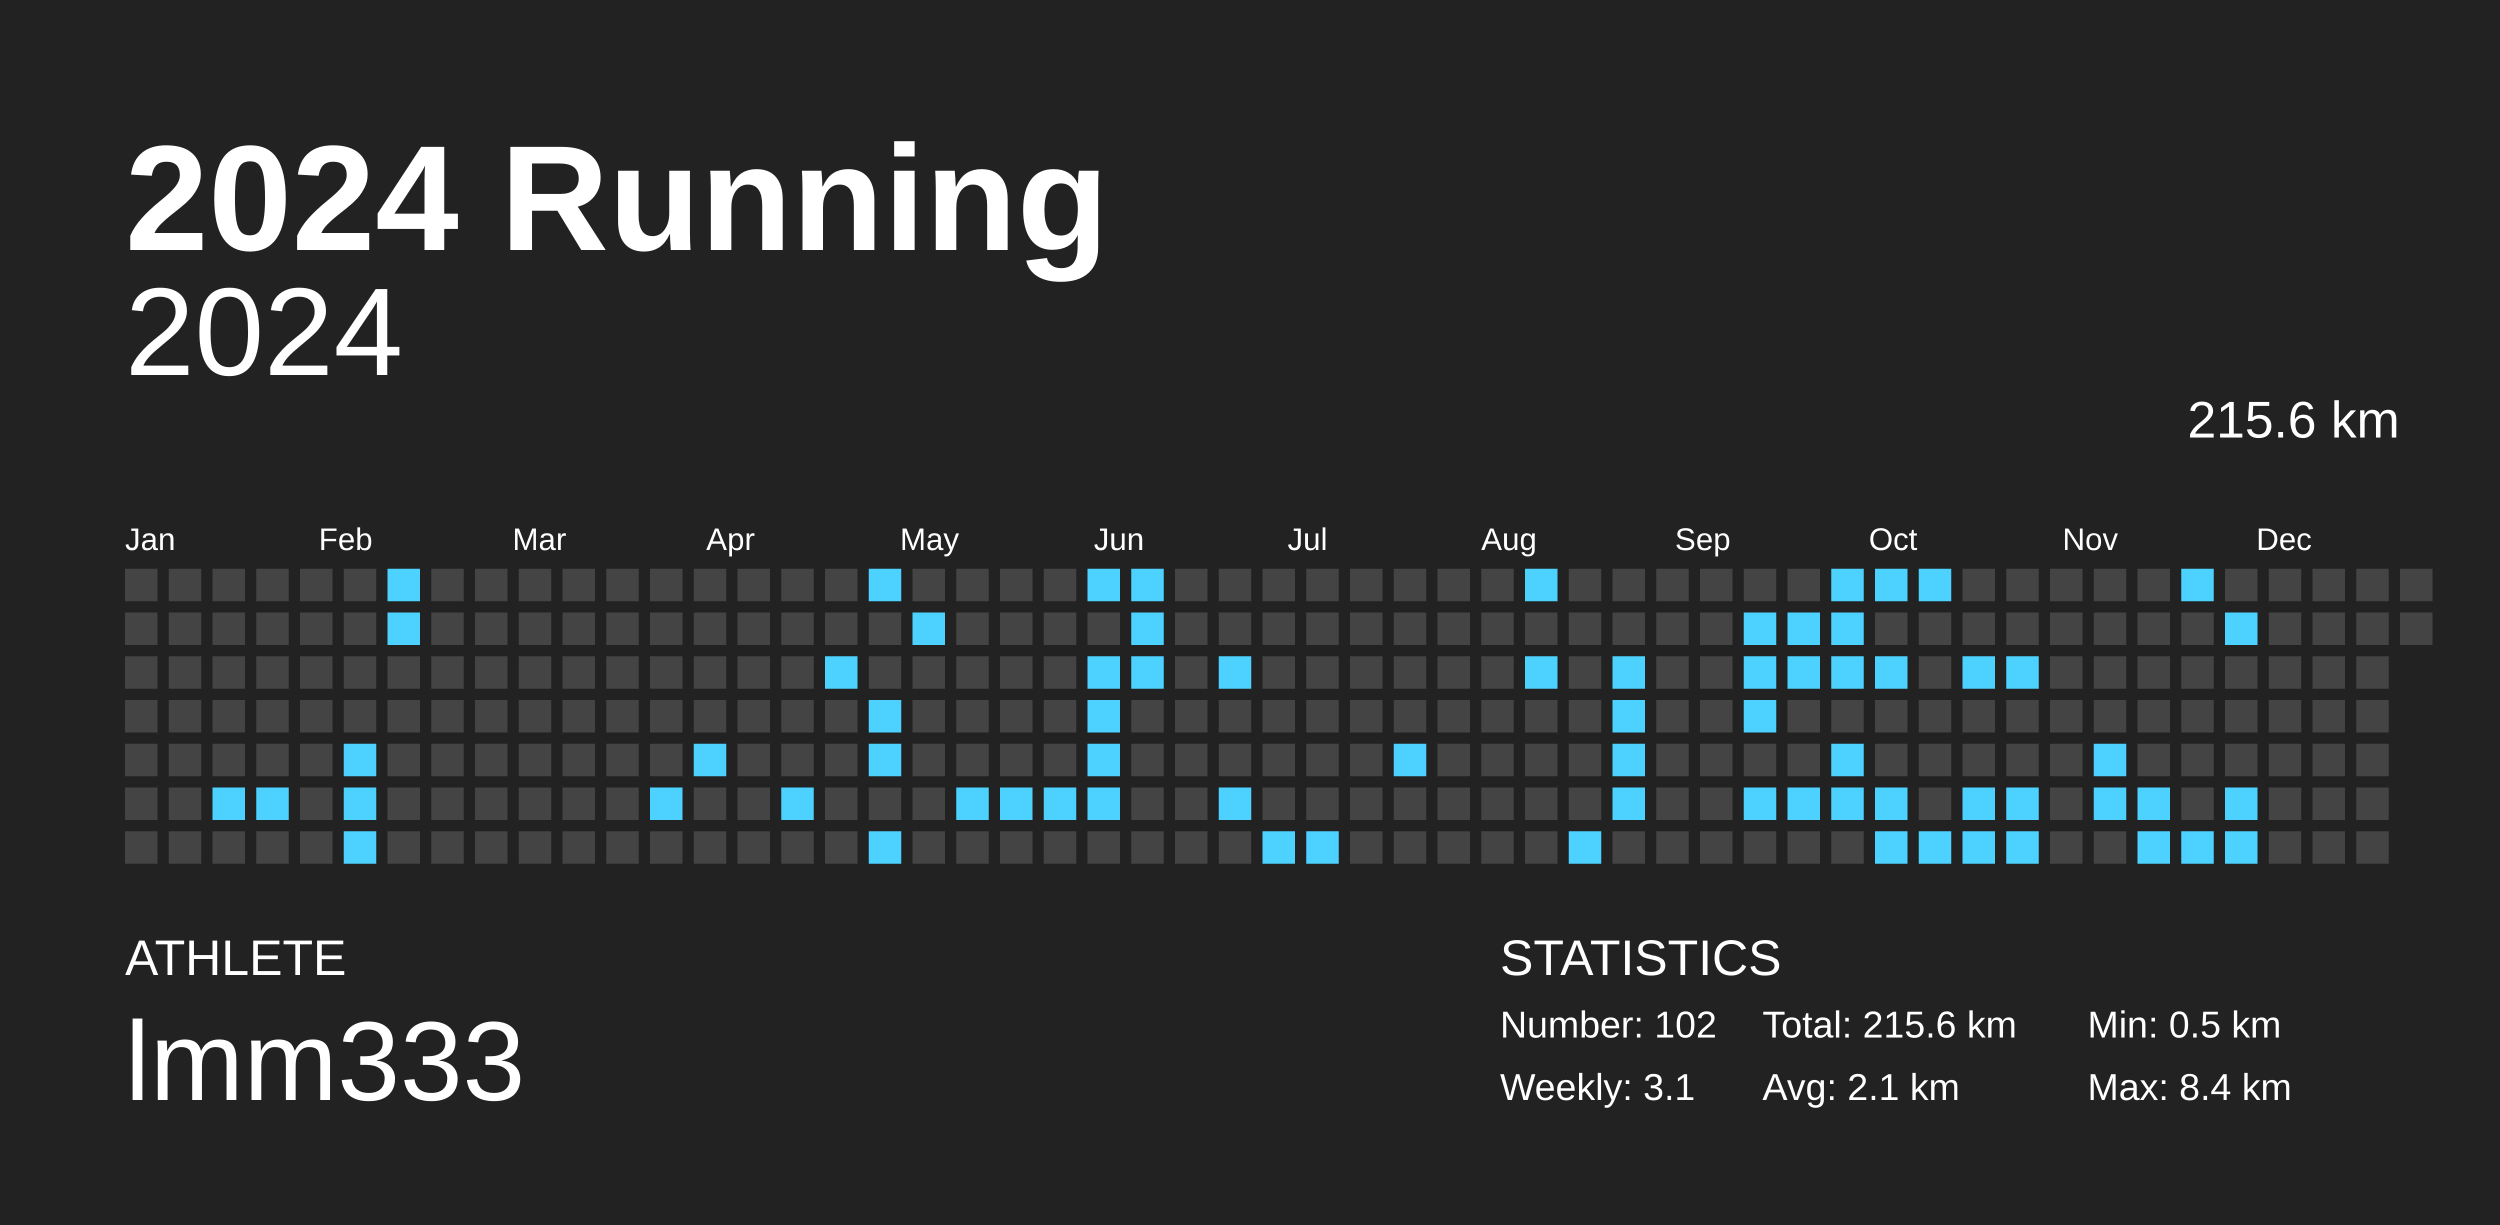
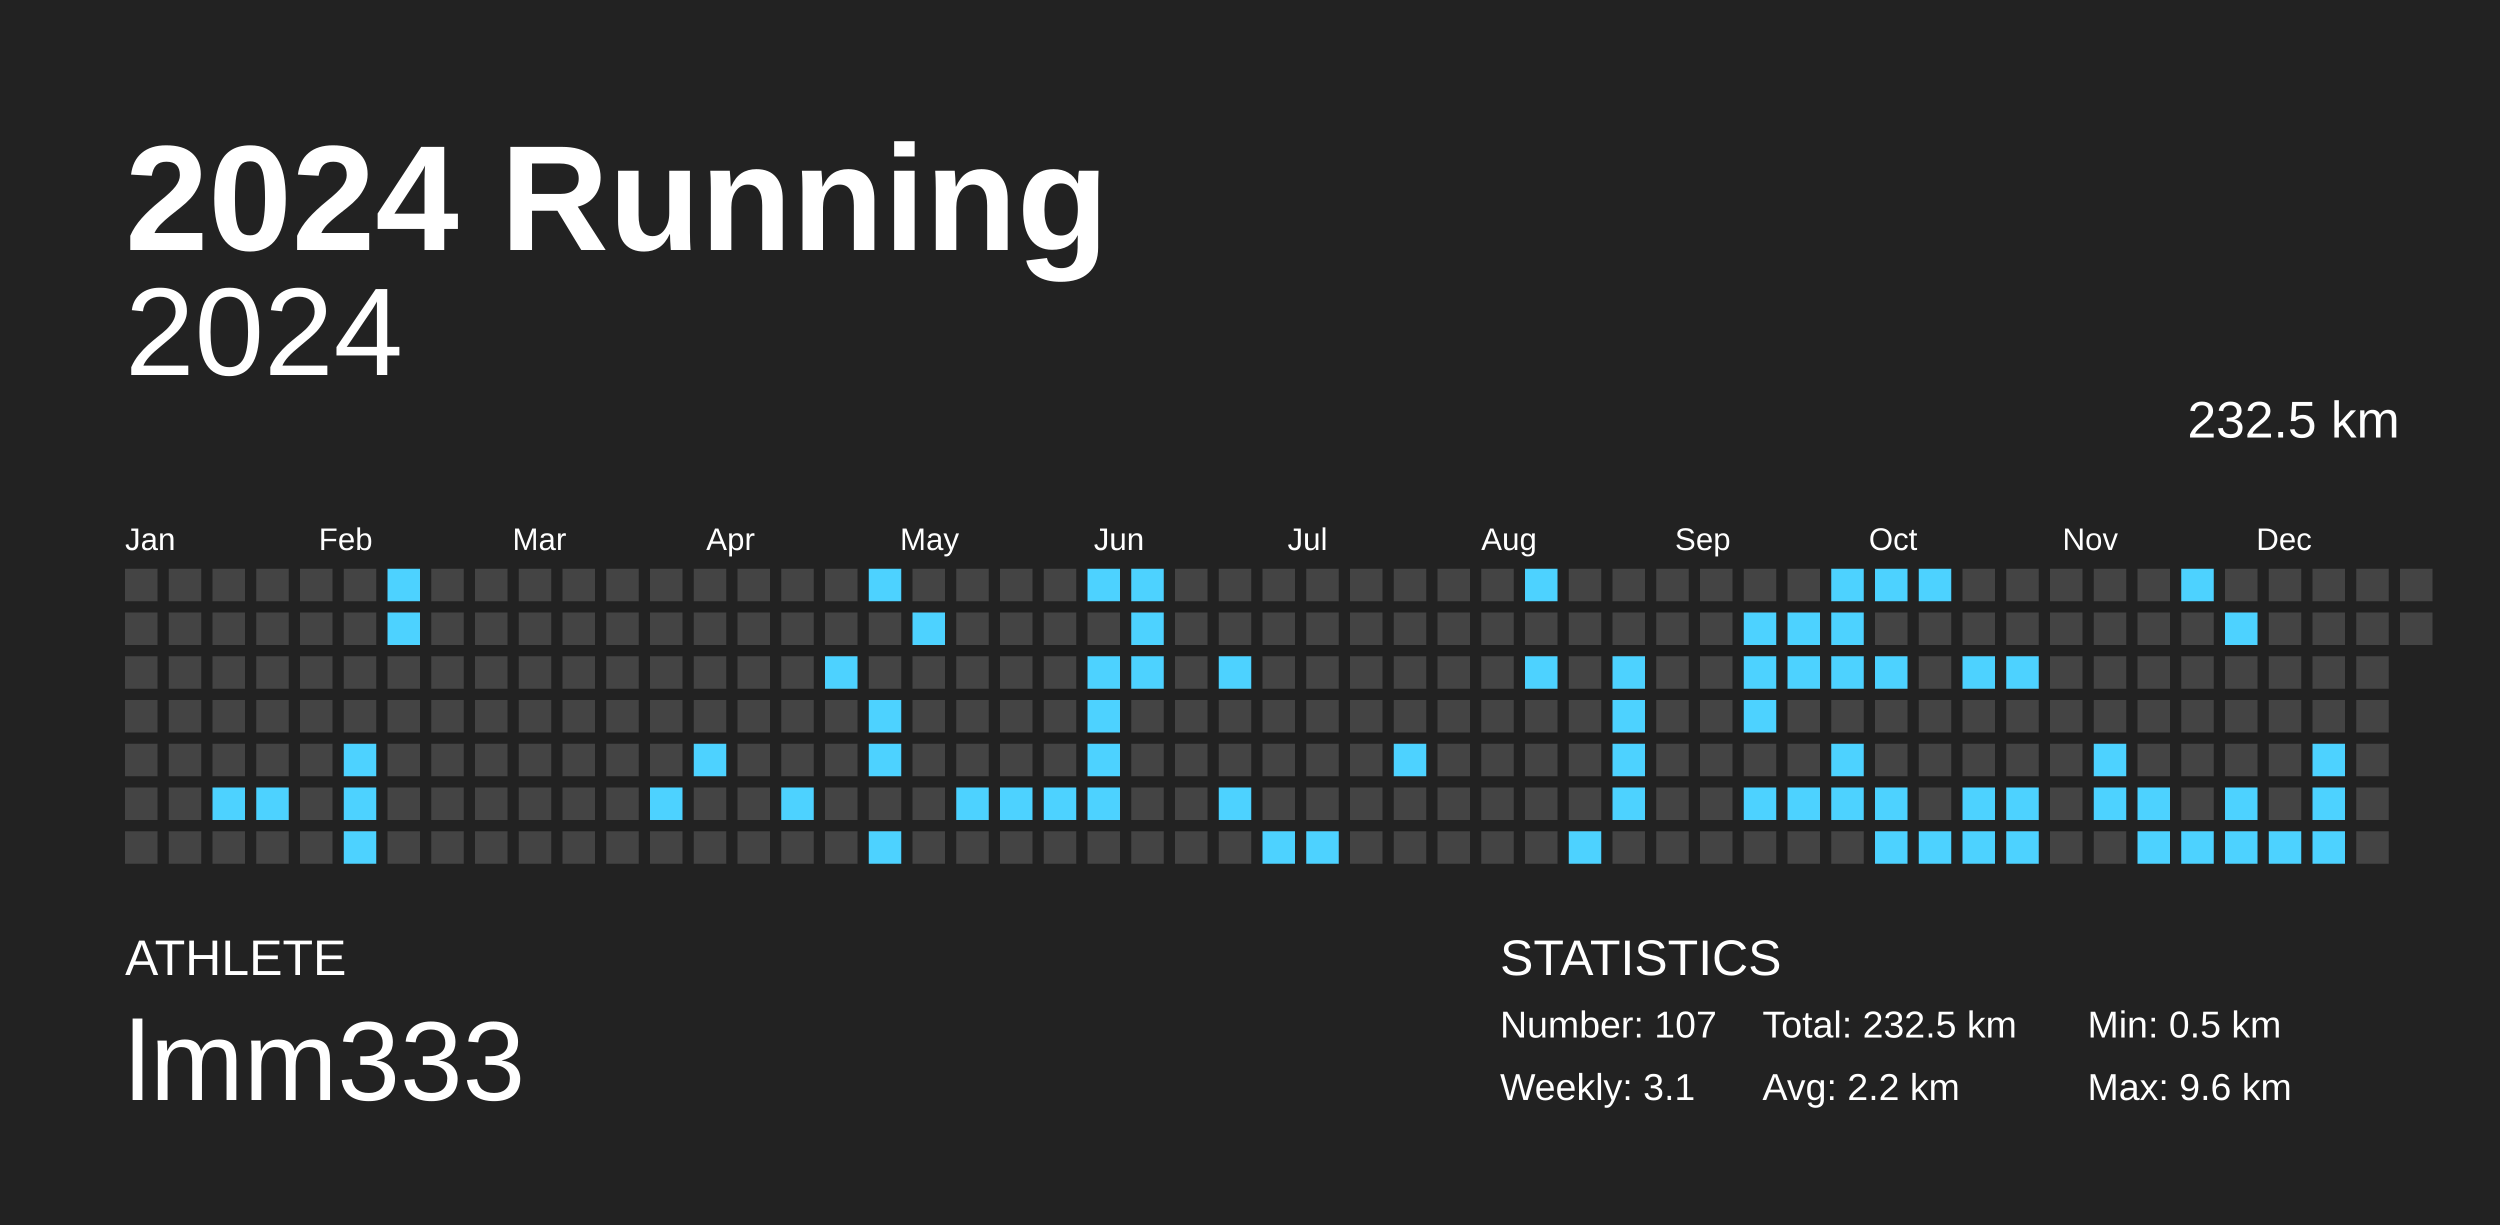
<svg xmlns="http://www.w3.org/2000/svg" baseProfile="full" height="98mm" version="1.1" viewBox="0,0,200,98" width="200mm">
  <defs />
  <rect fill="#222222" height="98" width="200" x="0" y="0" />
  <text fill="#FFFFFF" style="font-size:12px; font-family:Arial; font-weight:bold;" x="10" y="20">2024 Running</text>
  <text fill="#FFFFFF" style="font-size:4px; font-family:Arial" x="10" y="78">ATHLETE</text>
  <text fill="#FFFFFF" style="font-size:9px; font-family:Arial" x="10" y="88">lmm333</text>
  <text fill="#FFFFFF" style="font-size:4px; font-family:Arial" x="120" y="78">STATISTICS</text>
-   <text fill="#FFFFFF" style="font-size:3px; font-family:Arial" x="120" y="83">Number: 102</text>
+   <text fill="#FFFFFF" style="font-size:3px; font-family:Arial" x="120" y="83">Number: 107</text>
  <text fill="#FFFFFF" style="font-size:3px; font-family:Arial" x="120" y="88">Weekly: 3.1</text>
-   <text fill="#FFFFFF" style="font-size:3px; font-family:Arial" x="141" y="83">Total: 215.6 km</text>
-   <text fill="#FFFFFF" style="font-size:3px; font-family:Arial" x="141" y="88">Avg: 2.1 km</text>
+   <text fill="#FFFFFF" style="font-size:3px; font-family:Arial" x="141" y="83">Total: 232.5 km</text>
+   <text fill="#FFFFFF" style="font-size:3px; font-family:Arial" x="141" y="88">Avg: 2.2 km</text>
  <text fill="#FFFFFF" style="font-size:3px; font-family:Arial" x="167" y="83">Min: 0.5 km</text>
-   <text fill="#FFFFFF" style="font-size:3px; font-family:Arial" x="167" y="88">Max: 8.4 km</text>
+   <text fill="#FFFFFF" style="font-size:3px; font-family:Arial" x="167" y="88">Max: 9.6 km</text>
  <text alignment-baseline="hanging" fill="#FFFFFF" style="font-size:10.0px; font-family:Arial;" x="10" y="30">2024</text>
-   <text alignment-baseline="hanging" fill="#FFFFFF" style="font-size:4.125px; font-family:Arial;" x="175" y="35">215.6 km</text>
+   <text alignment-baseline="hanging" fill="#FFFFFF" style="font-size:4.125px; font-family:Arial;" x="175" y="35">232.5 km</text>
  <text fill="#FFFFFF" style="font-size:2.5px; font-family:Arial" x="10.0" y="44">Jan</text>
  <text fill="#FFFFFF" style="font-size:2.5px; font-family:Arial" x="25.5" y="44">Feb</text>
  <text fill="#FFFFFF" style="font-size:2.5px; font-family:Arial" x="41.0" y="44">Mar</text>
  <text fill="#FFFFFF" style="font-size:2.5px; font-family:Arial" x="56.5" y="44">Apr</text>
  <text fill="#FFFFFF" style="font-size:2.5px; font-family:Arial" x="72.0" y="44">May</text>
  <text fill="#FFFFFF" style="font-size:2.5px; font-family:Arial" x="87.5" y="44">Jun</text>
  <text fill="#FFFFFF" style="font-size:2.5px; font-family:Arial" x="103.0" y="44">Jul</text>
  <text fill="#FFFFFF" style="font-size:2.5px; font-family:Arial" x="118.5" y="44">Aug</text>
  <text fill="#FFFFFF" style="font-size:2.5px; font-family:Arial" x="134.0" y="44">Sep</text>
  <text fill="#FFFFFF" style="font-size:2.5px; font-family:Arial" x="149.5" y="44">Oct</text>
  <text fill="#FFFFFF" style="font-size:2.5px; font-family:Arial" x="165.0" y="44">Nov</text>
  <text fill="#FFFFFF" style="font-size:2.5px; font-family:Arial" x="180.5" y="44">Dec</text>
  <rect fill="#444444" height="2.6" width="2.6" x="10.0" y="45.5" />
  <rect fill="#444444" height="2.6" width="2.6" x="10.0" y="49.0" />
  <rect fill="#444444" height="2.6" width="2.6" x="10.0" y="52.5" />
  <rect fill="#444444" height="2.6" width="2.6" x="10.0" y="56.0" />
  <rect fill="#444444" height="2.6" width="2.6" x="10.0" y="59.5" />
  <rect fill="#444444" height="2.6" width="2.6" x="10.0" y="63.0" />
  <rect fill="#444444" height="2.6" width="2.6" x="10.0" y="66.5" />
  <rect fill="#444444" height="2.6" width="2.6" x="13.5" y="45.5" />
  <rect fill="#444444" height="2.6" width="2.6" x="13.5" y="49.0" />
  <rect fill="#444444" height="2.6" width="2.6" x="13.5" y="52.5" />
  <rect fill="#444444" height="2.6" width="2.6" x="13.5" y="56.0" />
  <rect fill="#444444" height="2.6" width="2.6" x="13.5" y="59.5" />
  <rect fill="#444444" height="2.6" width="2.6" x="13.5" y="63.0" />
  <rect fill="#444444" height="2.6" width="2.6" x="13.5" y="66.5" />
  <rect fill="#444444" height="2.6" width="2.6" x="17.0" y="45.5" />
  <rect fill="#444444" height="2.6" width="2.6" x="17.0" y="49.0" />
  <rect fill="#444444" height="2.6" width="2.6" x="17.0" y="52.5" />
  <rect fill="#444444" height="2.6" width="2.6" x="17.0" y="56.0" />
  <rect fill="#444444" height="2.6" width="2.6" x="17.0" y="59.5" />
  <rect fill="#4dd2ff" height="2.6" width="2.6" x="17.0" y="63.0" />
  <rect fill="#444444" height="2.6" width="2.6" x="17.0" y="66.5" />
  <rect fill="#444444" height="2.6" width="2.6" x="20.5" y="45.5" />
  <rect fill="#444444" height="2.6" width="2.6" x="20.5" y="49.0" />
  <rect fill="#444444" height="2.6" width="2.6" x="20.5" y="52.5" />
  <rect fill="#444444" height="2.6" width="2.6" x="20.5" y="56.0" />
  <rect fill="#444444" height="2.6" width="2.6" x="20.5" y="59.5" />
  <rect fill="#4dd2ff" height="2.6" width="2.6" x="20.5" y="63.0" />
  <rect fill="#444444" height="2.6" width="2.6" x="20.5" y="66.5" />
  <rect fill="#444444" height="2.6" width="2.6" x="24.0" y="45.5" />
  <rect fill="#444444" height="2.6" width="2.6" x="24.0" y="49.0" />
  <rect fill="#444444" height="2.6" width="2.6" x="24.0" y="52.5" />
  <rect fill="#444444" height="2.6" width="2.6" x="24.0" y="56.0" />
  <rect fill="#444444" height="2.6" width="2.6" x="24.0" y="59.5" />
  <rect fill="#444444" height="2.6" width="2.6" x="24.0" y="63.0" />
  <rect fill="#444444" height="2.6" width="2.6" x="24.0" y="66.5" />
  <rect fill="#444444" height="2.6" width="2.6" x="27.5" y="45.5" />
  <rect fill="#444444" height="2.6" width="2.6" x="27.5" y="49.0" />
  <rect fill="#444444" height="2.6" width="2.6" x="27.5" y="52.5" />
  <rect fill="#444444" height="2.6" width="2.6" x="27.5" y="56.0" />
  <rect fill="#4dd2ff" height="2.6" width="2.6" x="27.5" y="59.5" />
  <rect fill="#4dd2ff" height="2.6" width="2.6" x="27.5" y="63.0" />
  <rect fill="#4dd2ff" height="2.6" width="2.6" x="27.5" y="66.5" />
  <rect fill="#4dd2ff" height="2.6" width="2.6" x="31.0" y="45.5" />
  <rect fill="#4dd2ff" height="2.6" width="2.6" x="31.0" y="49.0" />
  <rect fill="#444444" height="2.6" width="2.6" x="31.0" y="52.5" />
  <rect fill="#444444" height="2.6" width="2.6" x="31.0" y="56.0" />
  <rect fill="#444444" height="2.6" width="2.6" x="31.0" y="59.5" />
  <rect fill="#444444" height="2.6" width="2.6" x="31.0" y="63.0" />
  <rect fill="#444444" height="2.6" width="2.6" x="31.0" y="66.5" />
  <rect fill="#444444" height="2.6" width="2.6" x="34.5" y="45.5" />
  <rect fill="#444444" height="2.6" width="2.6" x="34.5" y="49.0" />
  <rect fill="#444444" height="2.6" width="2.6" x="34.5" y="52.5" />
  <rect fill="#444444" height="2.6" width="2.6" x="34.5" y="56.0" />
  <rect fill="#444444" height="2.6" width="2.6" x="34.5" y="59.5" />
  <rect fill="#444444" height="2.6" width="2.6" x="34.5" y="63.0" />
  <rect fill="#444444" height="2.6" width="2.6" x="34.5" y="66.5" />
  <rect fill="#444444" height="2.6" width="2.6" x="38.0" y="45.5" />
  <rect fill="#444444" height="2.6" width="2.6" x="38.0" y="49.0" />
  <rect fill="#444444" height="2.6" width="2.6" x="38.0" y="52.5" />
  <rect fill="#444444" height="2.6" width="2.6" x="38.0" y="56.0" />
  <rect fill="#444444" height="2.6" width="2.6" x="38.0" y="59.5" />
  <rect fill="#444444" height="2.6" width="2.6" x="38.0" y="63.0" />
  <rect fill="#444444" height="2.6" width="2.6" x="38.0" y="66.5" />
  <rect fill="#444444" height="2.6" width="2.6" x="41.5" y="45.5" />
  <rect fill="#444444" height="2.6" width="2.6" x="41.5" y="49.0" />
  <rect fill="#444444" height="2.6" width="2.6" x="41.5" y="52.5" />
  <rect fill="#444444" height="2.6" width="2.6" x="41.5" y="56.0" />
  <rect fill="#444444" height="2.6" width="2.6" x="41.5" y="59.5" />
  <rect fill="#444444" height="2.6" width="2.6" x="41.5" y="63.0" />
  <rect fill="#444444" height="2.6" width="2.6" x="41.5" y="66.5" />
  <rect fill="#444444" height="2.6" width="2.6" x="45.0" y="45.5" />
  <rect fill="#444444" height="2.6" width="2.6" x="45.0" y="49.0" />
  <rect fill="#444444" height="2.6" width="2.6" x="45.0" y="52.5" />
  <rect fill="#444444" height="2.6" width="2.6" x="45.0" y="56.0" />
  <rect fill="#444444" height="2.6" width="2.6" x="45.0" y="59.5" />
  <rect fill="#444444" height="2.6" width="2.6" x="45.0" y="63.0" />
  <rect fill="#444444" height="2.6" width="2.6" x="45.0" y="66.5" />
  <rect fill="#444444" height="2.6" width="2.6" x="48.5" y="45.5" />
  <rect fill="#444444" height="2.6" width="2.6" x="48.5" y="49.0" />
  <rect fill="#444444" height="2.6" width="2.6" x="48.5" y="52.5" />
  <rect fill="#444444" height="2.6" width="2.6" x="48.5" y="56.0" />
  <rect fill="#444444" height="2.6" width="2.6" x="48.5" y="59.5" />
  <rect fill="#444444" height="2.6" width="2.6" x="48.5" y="63.0" />
  <rect fill="#444444" height="2.6" width="2.6" x="48.5" y="66.5" />
  <rect fill="#444444" height="2.6" width="2.6" x="52.0" y="45.5" />
  <rect fill="#444444" height="2.6" width="2.6" x="52.0" y="49.0" />
  <rect fill="#444444" height="2.6" width="2.6" x="52.0" y="52.5" />
  <rect fill="#444444" height="2.6" width="2.6" x="52.0" y="56.0" />
  <rect fill="#444444" height="2.6" width="2.6" x="52.0" y="59.5" />
  <rect fill="#4dd2ff" height="2.6" width="2.6" x="52.0" y="63.0" />
  <rect fill="#444444" height="2.6" width="2.6" x="52.0" y="66.5" />
  <rect fill="#444444" height="2.6" width="2.6" x="55.5" y="45.5" />
  <rect fill="#444444" height="2.6" width="2.6" x="55.5" y="49.0" />
  <rect fill="#444444" height="2.6" width="2.6" x="55.5" y="52.5" />
  <rect fill="#444444" height="2.6" width="2.6" x="55.5" y="56.0" />
  <rect fill="#4dd2ff" height="2.6" width="2.6" x="55.5" y="59.5" />
  <rect fill="#444444" height="2.6" width="2.6" x="55.5" y="63.0" />
  <rect fill="#444444" height="2.6" width="2.6" x="55.5" y="66.5" />
  <rect fill="#444444" height="2.6" width="2.6" x="59.0" y="45.5" />
  <rect fill="#444444" height="2.6" width="2.6" x="59.0" y="49.0" />
  <rect fill="#444444" height="2.6" width="2.6" x="59.0" y="52.5" />
  <rect fill="#444444" height="2.6" width="2.6" x="59.0" y="56.0" />
  <rect fill="#444444" height="2.6" width="2.6" x="59.0" y="59.5" />
  <rect fill="#444444" height="2.6" width="2.6" x="59.0" y="63.0" />
  <rect fill="#444444" height="2.6" width="2.6" x="59.0" y="66.5" />
  <rect fill="#444444" height="2.6" width="2.6" x="62.5" y="45.5" />
  <rect fill="#444444" height="2.6" width="2.6" x="62.5" y="49.0" />
  <rect fill="#444444" height="2.6" width="2.6" x="62.5" y="52.5" />
  <rect fill="#444444" height="2.6" width="2.6" x="62.5" y="56.0" />
  <rect fill="#444444" height="2.6" width="2.6" x="62.5" y="59.5" />
  <rect fill="#4dd2ff" height="2.6" width="2.6" x="62.5" y="63.0" />
  <rect fill="#444444" height="2.6" width="2.6" x="62.5" y="66.5" />
  <rect fill="#444444" height="2.6" width="2.6" x="66.0" y="45.5" />
  <rect fill="#444444" height="2.6" width="2.6" x="66.0" y="49.0" />
  <rect fill="#4dd2ff" height="2.6" width="2.6" x="66.0" y="52.5" />
  <rect fill="#444444" height="2.6" width="2.6" x="66.0" y="56.0" />
  <rect fill="#444444" height="2.6" width="2.6" x="66.0" y="59.5" />
  <rect fill="#444444" height="2.6" width="2.6" x="66.0" y="63.0" />
  <rect fill="#444444" height="2.6" width="2.6" x="66.0" y="66.5" />
  <rect fill="#4dd2ff" height="2.6" width="2.6" x="69.5" y="45.5" />
  <rect fill="#444444" height="2.6" width="2.6" x="69.5" y="49.0" />
  <rect fill="#444444" height="2.6" width="2.6" x="69.5" y="52.5" />
  <rect fill="#4dd2ff" height="2.6" width="2.6" x="69.5" y="56.0" />
  <rect fill="#4dd2ff" height="2.6" width="2.6" x="69.5" y="59.5" />
  <rect fill="#444444" height="2.6" width="2.6" x="69.5" y="63.0" />
  <rect fill="#4dd2ff" height="2.6" width="2.6" x="69.5" y="66.5" />
  <rect fill="#444444" height="2.6" width="2.6" x="73.0" y="45.5" />
  <rect fill="#4dd2ff" height="2.6" width="2.6" x="73.0" y="49.0" />
  <rect fill="#444444" height="2.6" width="2.6" x="73.0" y="52.5" />
  <rect fill="#444444" height="2.6" width="2.6" x="73.0" y="56.0" />
  <rect fill="#444444" height="2.6" width="2.6" x="73.0" y="59.5" />
  <rect fill="#444444" height="2.6" width="2.6" x="73.0" y="63.0" />
  <rect fill="#444444" height="2.6" width="2.6" x="73.0" y="66.5" />
  <rect fill="#444444" height="2.6" width="2.6" x="76.5" y="45.5" />
  <rect fill="#444444" height="2.6" width="2.6" x="76.5" y="49.0" />
  <rect fill="#444444" height="2.6" width="2.6" x="76.5" y="52.5" />
  <rect fill="#444444" height="2.6" width="2.6" x="76.5" y="56.0" />
  <rect fill="#444444" height="2.6" width="2.6" x="76.5" y="59.5" />
  <rect fill="#4dd2ff" height="2.6" width="2.6" x="76.5" y="63.0" />
  <rect fill="#444444" height="2.6" width="2.6" x="76.5" y="66.5" />
  <rect fill="#444444" height="2.6" width="2.6" x="80.0" y="45.5" />
  <rect fill="#444444" height="2.6" width="2.6" x="80.0" y="49.0" />
  <rect fill="#444444" height="2.6" width="2.6" x="80.0" y="52.5" />
  <rect fill="#444444" height="2.6" width="2.6" x="80.0" y="56.0" />
  <rect fill="#444444" height="2.6" width="2.6" x="80.0" y="59.5" />
  <rect fill="#4dd2ff" height="2.6" width="2.6" x="80.0" y="63.0" />
  <rect fill="#444444" height="2.6" width="2.6" x="80.0" y="66.5" />
  <rect fill="#444444" height="2.6" width="2.6" x="83.5" y="45.5" />
  <rect fill="#444444" height="2.6" width="2.6" x="83.5" y="49.0" />
  <rect fill="#444444" height="2.6" width="2.6" x="83.5" y="52.5" />
  <rect fill="#444444" height="2.6" width="2.6" x="83.5" y="56.0" />
  <rect fill="#444444" height="2.6" width="2.6" x="83.5" y="59.5" />
  <rect fill="#4dd2ff" height="2.6" width="2.6" x="83.5" y="63.0" />
  <rect fill="#444444" height="2.6" width="2.6" x="83.5" y="66.5" />
  <rect fill="#4dd2ff" height="2.6" width="2.6" x="87.0" y="45.5" />
  <rect fill="#444444" height="2.6" width="2.6" x="87.0" y="49.0" />
  <rect fill="#4dd2ff" height="2.6" width="2.6" x="87.0" y="52.5" />
  <rect fill="#4dd2ff" height="2.6" width="2.6" x="87.0" y="56.0" />
  <rect fill="#4dd2ff" height="2.6" width="2.6" x="87.0" y="59.5" />
  <rect fill="#4dd2ff" height="2.6" width="2.6" x="87.0" y="63.0" />
  <rect fill="#444444" height="2.6" width="2.6" x="87.0" y="66.5" />
  <rect fill="#4dd2ff" height="2.6" width="2.6" x="90.5" y="45.5" />
  <rect fill="#4dd2ff" height="2.6" width="2.6" x="90.5" y="49.0" />
  <rect fill="#4dd2ff" height="2.6" width="2.6" x="90.5" y="52.5" />
  <rect fill="#444444" height="2.6" width="2.6" x="90.5" y="56.0" />
  <rect fill="#444444" height="2.6" width="2.6" x="90.5" y="59.5" />
  <rect fill="#444444" height="2.6" width="2.6" x="90.5" y="63.0" />
  <rect fill="#444444" height="2.6" width="2.6" x="90.5" y="66.5" />
  <rect fill="#444444" height="2.6" width="2.6" x="94.0" y="45.5" />
  <rect fill="#444444" height="2.6" width="2.6" x="94.0" y="49.0" />
  <rect fill="#444444" height="2.6" width="2.6" x="94.0" y="52.5" />
  <rect fill="#444444" height="2.6" width="2.6" x="94.0" y="56.0" />
  <rect fill="#444444" height="2.6" width="2.6" x="94.0" y="59.5" />
  <rect fill="#444444" height="2.6" width="2.6" x="94.0" y="63.0" />
  <rect fill="#444444" height="2.6" width="2.6" x="94.0" y="66.5" />
  <rect fill="#444444" height="2.6" width="2.6" x="97.5" y="45.5" />
  <rect fill="#444444" height="2.6" width="2.6" x="97.5" y="49.0" />
  <rect fill="#4dd2ff" height="2.6" width="2.6" x="97.5" y="52.5" />
  <rect fill="#444444" height="2.6" width="2.6" x="97.5" y="56.0" />
  <rect fill="#444444" height="2.6" width="2.6" x="97.5" y="59.5" />
  <rect fill="#4dd2ff" height="2.6" width="2.6" x="97.5" y="63.0" />
  <rect fill="#444444" height="2.6" width="2.6" x="97.5" y="66.5" />
  <rect fill="#444444" height="2.6" width="2.6" x="101.0" y="45.5" />
  <rect fill="#444444" height="2.6" width="2.6" x="101.0" y="49.0" />
  <rect fill="#444444" height="2.6" width="2.6" x="101.0" y="52.5" />
  <rect fill="#444444" height="2.6" width="2.6" x="101.0" y="56.0" />
  <rect fill="#444444" height="2.6" width="2.6" x="101.0" y="59.5" />
  <rect fill="#444444" height="2.6" width="2.6" x="101.0" y="63.0" />
  <rect fill="#4dd2ff" height="2.6" width="2.6" x="101.0" y="66.5" />
  <rect fill="#444444" height="2.6" width="2.6" x="104.5" y="45.5" />
  <rect fill="#444444" height="2.6" width="2.6" x="104.5" y="49.0" />
  <rect fill="#444444" height="2.6" width="2.6" x="104.5" y="52.5" />
  <rect fill="#444444" height="2.6" width="2.6" x="104.5" y="56.0" />
  <rect fill="#444444" height="2.6" width="2.6" x="104.5" y="59.5" />
  <rect fill="#444444" height="2.6" width="2.6" x="104.5" y="63.0" />
  <rect fill="#4dd2ff" height="2.6" width="2.6" x="104.5" y="66.5" />
  <rect fill="#444444" height="2.6" width="2.6" x="108.0" y="45.5" />
  <rect fill="#444444" height="2.6" width="2.6" x="108.0" y="49.0" />
  <rect fill="#444444" height="2.6" width="2.6" x="108.0" y="52.5" />
  <rect fill="#444444" height="2.6" width="2.6" x="108.0" y="56.0" />
  <rect fill="#444444" height="2.6" width="2.6" x="108.0" y="59.5" />
  <rect fill="#444444" height="2.6" width="2.6" x="108.0" y="63.0" />
  <rect fill="#444444" height="2.6" width="2.6" x="108.0" y="66.5" />
  <rect fill="#444444" height="2.6" width="2.6" x="111.5" y="45.5" />
  <rect fill="#444444" height="2.6" width="2.6" x="111.5" y="49.0" />
  <rect fill="#444444" height="2.6" width="2.6" x="111.5" y="52.5" />
  <rect fill="#444444" height="2.6" width="2.6" x="111.5" y="56.0" />
  <rect fill="#4dd2ff" height="2.6" width="2.6" x="111.5" y="59.5" />
  <rect fill="#444444" height="2.6" width="2.6" x="111.5" y="63.0" />
  <rect fill="#444444" height="2.6" width="2.6" x="111.5" y="66.5" />
  <rect fill="#444444" height="2.6" width="2.6" x="115.0" y="45.5" />
  <rect fill="#444444" height="2.6" width="2.6" x="115.0" y="49.0" />
  <rect fill="#444444" height="2.6" width="2.6" x="115.0" y="52.5" />
  <rect fill="#444444" height="2.6" width="2.6" x="115.0" y="56.0" />
  <rect fill="#444444" height="2.6" width="2.6" x="115.0" y="59.5" />
  <rect fill="#444444" height="2.6" width="2.6" x="115.0" y="63.0" />
  <rect fill="#444444" height="2.6" width="2.6" x="115.0" y="66.5" />
  <rect fill="#444444" height="2.6" width="2.6" x="118.5" y="45.5" />
  <rect fill="#444444" height="2.6" width="2.6" x="118.5" y="49.0" />
  <rect fill="#444444" height="2.6" width="2.6" x="118.5" y="52.5" />
  <rect fill="#444444" height="2.6" width="2.6" x="118.5" y="56.0" />
  <rect fill="#444444" height="2.6" width="2.6" x="118.5" y="59.5" />
  <rect fill="#444444" height="2.6" width="2.6" x="118.5" y="63.0" />
  <rect fill="#444444" height="2.6" width="2.6" x="118.5" y="66.5" />
  <rect fill="#4dd2ff" height="2.6" width="2.6" x="122.0" y="45.5" />
  <rect fill="#444444" height="2.6" width="2.6" x="122.0" y="49.0" />
  <rect fill="#4dd2ff" height="2.6" width="2.6" x="122.0" y="52.5" />
  <rect fill="#444444" height="2.6" width="2.6" x="122.0" y="56.0" />
  <rect fill="#444444" height="2.6" width="2.6" x="122.0" y="59.5" />
  <rect fill="#444444" height="2.6" width="2.6" x="122.0" y="63.0" />
  <rect fill="#444444" height="2.6" width="2.6" x="122.0" y="66.5" />
  <rect fill="#444444" height="2.6" width="2.6" x="125.5" y="45.5" />
  <rect fill="#444444" height="2.6" width="2.6" x="125.5" y="49.0" />
  <rect fill="#444444" height="2.6" width="2.6" x="125.5" y="52.5" />
  <rect fill="#444444" height="2.6" width="2.6" x="125.5" y="56.0" />
  <rect fill="#444444" height="2.6" width="2.6" x="125.5" y="59.5" />
  <rect fill="#444444" height="2.6" width="2.6" x="125.5" y="63.0" />
  <rect fill="#4dd2ff" height="2.6" width="2.6" x="125.5" y="66.5" />
  <rect fill="#444444" height="2.6" width="2.6" x="129.0" y="45.5" />
  <rect fill="#444444" height="2.6" width="2.6" x="129.0" y="49.0" />
  <rect fill="#4dd2ff" height="2.6" width="2.6" x="129.0" y="52.5" />
  <rect fill="#4dd2ff" height="2.6" width="2.6" x="129.0" y="56.0" />
  <rect fill="#4dd2ff" height="2.6" width="2.6" x="129.0" y="59.5" />
  <rect fill="#4dd2ff" height="2.6" width="2.6" x="129.0" y="63.0" />
  <rect fill="#444444" height="2.6" width="2.6" x="129.0" y="66.5" />
  <rect fill="#444444" height="2.6" width="2.6" x="132.5" y="45.5" />
  <rect fill="#444444" height="2.6" width="2.6" x="132.5" y="49.0" />
  <rect fill="#444444" height="2.6" width="2.6" x="132.5" y="52.5" />
  <rect fill="#444444" height="2.6" width="2.6" x="132.5" y="56.0" />
  <rect fill="#444444" height="2.6" width="2.6" x="132.5" y="59.5" />
  <rect fill="#444444" height="2.6" width="2.6" x="132.5" y="63.0" />
  <rect fill="#444444" height="2.6" width="2.6" x="132.5" y="66.5" />
  <rect fill="#444444" height="2.6" width="2.6" x="136.0" y="45.5" />
  <rect fill="#444444" height="2.6" width="2.6" x="136.0" y="49.0" />
  <rect fill="#444444" height="2.6" width="2.6" x="136.0" y="52.5" />
  <rect fill="#444444" height="2.6" width="2.6" x="136.0" y="56.0" />
  <rect fill="#444444" height="2.6" width="2.6" x="136.0" y="59.5" />
  <rect fill="#444444" height="2.6" width="2.6" x="136.0" y="63.0" />
  <rect fill="#444444" height="2.6" width="2.6" x="136.0" y="66.5" />
  <rect fill="#444444" height="2.6" width="2.6" x="139.5" y="45.5" />
  <rect fill="#4dd2ff" height="2.6" width="2.6" x="139.5" y="49.0" />
  <rect fill="#4dd2ff" height="2.6" width="2.6" x="139.5" y="52.5" />
  <rect fill="#4dd2ff" height="2.6" width="2.6" x="139.5" y="56.0" />
  <rect fill="#444444" height="2.6" width="2.6" x="139.5" y="59.5" />
  <rect fill="#4dd2ff" height="2.6" width="2.6" x="139.5" y="63.0" />
  <rect fill="#444444" height="2.6" width="2.6" x="139.5" y="66.5" />
  <rect fill="#444444" height="2.6" width="2.6" x="143.0" y="45.5" />
  <rect fill="#4dd2ff" height="2.6" width="2.6" x="143.0" y="49.0" />
  <rect fill="#4dd2ff" height="2.6" width="2.6" x="143.0" y="52.5" />
  <rect fill="#444444" height="2.6" width="2.6" x="143.0" y="56.0" />
  <rect fill="#444444" height="2.6" width="2.6" x="143.0" y="59.5" />
  <rect fill="#4dd2ff" height="2.6" width="2.6" x="143.0" y="63.0" />
  <rect fill="#444444" height="2.6" width="2.6" x="143.0" y="66.5" />
  <rect fill="#4dd2ff" height="2.6" width="2.6" x="146.5" y="45.5" />
  <rect fill="#4dd2ff" height="2.6" width="2.6" x="146.5" y="49.0" />
  <rect fill="#4dd2ff" height="2.6" width="2.6" x="146.5" y="52.5" />
  <rect fill="#444444" height="2.6" width="2.6" x="146.5" y="56.0" />
  <rect fill="#4dd2ff" height="2.6" width="2.6" x="146.5" y="59.5" />
  <rect fill="#4dd2ff" height="2.6" width="2.6" x="146.5" y="63.0" />
  <rect fill="#444444" height="2.6" width="2.6" x="146.5" y="66.5" />
  <rect fill="#4dd2ff" height="2.6" width="2.6" x="150.0" y="45.5" />
  <rect fill="#444444" height="2.6" width="2.6" x="150.0" y="49.0" />
  <rect fill="#4dd2ff" height="2.6" width="2.6" x="150.0" y="52.5" />
  <rect fill="#444444" height="2.6" width="2.6" x="150.0" y="56.0" />
  <rect fill="#444444" height="2.6" width="2.6" x="150.0" y="59.5" />
  <rect fill="#4dd2ff" height="2.6" width="2.6" x="150.0" y="63.0" />
  <rect fill="#4dd2ff" height="2.6" width="2.6" x="150.0" y="66.5" />
  <rect fill="#4dd2ff" height="2.6" width="2.6" x="153.5" y="45.5" />
  <rect fill="#444444" height="2.6" width="2.6" x="153.5" y="49.0" />
  <rect fill="#444444" height="2.6" width="2.6" x="153.5" y="52.5" />
  <rect fill="#444444" height="2.6" width="2.6" x="153.5" y="56.0" />
  <rect fill="#444444" height="2.6" width="2.6" x="153.5" y="59.5" />
  <rect fill="#444444" height="2.6" width="2.6" x="153.5" y="63.0" />
  <rect fill="#4dd2ff" height="2.6" width="2.6" x="153.5" y="66.5" />
  <rect fill="#444444" height="2.6" width="2.6" x="157.0" y="45.5" />
  <rect fill="#444444" height="2.6" width="2.6" x="157.0" y="49.0" />
  <rect fill="#4dd2ff" height="2.6" width="2.6" x="157.0" y="52.5" />
  <rect fill="#444444" height="2.6" width="2.6" x="157.0" y="56.0" />
  <rect fill="#444444" height="2.6" width="2.6" x="157.0" y="59.5" />
  <rect fill="#4dd2ff" height="2.6" width="2.6" x="157.0" y="63.0" />
  <rect fill="#4dd2ff" height="2.6" width="2.6" x="157.0" y="66.5" />
  <rect fill="#444444" height="2.6" width="2.6" x="160.5" y="45.5" />
  <rect fill="#444444" height="2.6" width="2.6" x="160.5" y="49.0" />
  <rect fill="#4dd2ff" height="2.6" width="2.6" x="160.5" y="52.5" />
  <rect fill="#444444" height="2.6" width="2.6" x="160.5" y="56.0" />
  <rect fill="#444444" height="2.6" width="2.6" x="160.5" y="59.5" />
  <rect fill="#4dd2ff" height="2.6" width="2.6" x="160.5" y="63.0" />
  <rect fill="#4dd2ff" height="2.6" width="2.6" x="160.5" y="66.5" />
  <rect fill="#444444" height="2.6" width="2.6" x="164.0" y="45.5" />
  <rect fill="#444444" height="2.6" width="2.6" x="164.0" y="49.0" />
  <rect fill="#444444" height="2.6" width="2.6" x="164.0" y="52.5" />
  <rect fill="#444444" height="2.6" width="2.6" x="164.0" y="56.0" />
  <rect fill="#444444" height="2.6" width="2.6" x="164.0" y="59.5" />
  <rect fill="#444444" height="2.6" width="2.6" x="164.0" y="63.0" />
  <rect fill="#444444" height="2.6" width="2.6" x="164.0" y="66.5" />
  <rect fill="#444444" height="2.6" width="2.6" x="167.5" y="45.5" />
  <rect fill="#444444" height="2.6" width="2.6" x="167.5" y="49.0" />
  <rect fill="#444444" height="2.6" width="2.6" x="167.5" y="52.5" />
  <rect fill="#444444" height="2.6" width="2.6" x="167.5" y="56.0" />
  <rect fill="#4dd2ff" height="2.6" width="2.6" x="167.5" y="59.5" />
  <rect fill="#4dd2ff" height="2.6" width="2.6" x="167.5" y="63.0" />
  <rect fill="#444444" height="2.6" width="2.6" x="167.5" y="66.5" />
  <rect fill="#444444" height="2.6" width="2.6" x="171.0" y="45.5" />
  <rect fill="#444444" height="2.6" width="2.6" x="171.0" y="49.0" />
  <rect fill="#444444" height="2.6" width="2.6" x="171.0" y="52.5" />
  <rect fill="#444444" height="2.6" width="2.6" x="171.0" y="56.0" />
  <rect fill="#444444" height="2.6" width="2.6" x="171.0" y="59.5" />
  <rect fill="#4dd2ff" height="2.6" width="2.6" x="171.0" y="63.0" />
  <rect fill="#4dd2ff" height="2.6" width="2.6" x="171.0" y="66.5" />
  <rect fill="#4dd2ff" height="2.6" width="2.6" x="174.5" y="45.5" />
  <rect fill="#444444" height="2.6" width="2.6" x="174.5" y="49.0" />
  <rect fill="#444444" height="2.6" width="2.6" x="174.5" y="52.5" />
  <rect fill="#444444" height="2.6" width="2.6" x="174.5" y="56.0" />
  <rect fill="#444444" height="2.6" width="2.6" x="174.5" y="59.5" />
  <rect fill="#444444" height="2.6" width="2.6" x="174.5" y="63.0" />
  <rect fill="#4dd2ff" height="2.6" width="2.6" x="174.5" y="66.5" />
  <rect fill="#444444" height="2.6" width="2.6" x="178.0" y="45.5" />
  <rect fill="#4dd2ff" height="2.6" width="2.6" x="178.0" y="49.0" />
  <rect fill="#444444" height="2.6" width="2.6" x="178.0" y="52.5" />
  <rect fill="#444444" height="2.6" width="2.6" x="178.0" y="56.0" />
  <rect fill="#444444" height="2.6" width="2.6" x="178.0" y="59.5" />
  <rect fill="#4dd2ff" height="2.6" width="2.6" x="178.0" y="63.0" />
  <rect fill="#4dd2ff" height="2.6" width="2.6" x="178.0" y="66.5" />
  <rect fill="#444444" height="2.6" width="2.6" x="181.5" y="45.5" />
  <rect fill="#444444" height="2.6" width="2.6" x="181.5" y="49.0" />
  <rect fill="#444444" height="2.6" width="2.6" x="181.5" y="52.5" />
  <rect fill="#444444" height="2.6" width="2.6" x="181.5" y="56.0" />
  <rect fill="#444444" height="2.6" width="2.6" x="181.5" y="59.5" />
  <rect fill="#444444" height="2.6" width="2.6" x="181.5" y="63.0" />
-   <rect fill="#444444" height="2.6" width="2.6" x="181.5" y="66.5" />
+   <rect fill="#4dd2ff" height="2.6" width="2.6" x="181.5" y="66.5" />
  <rect fill="#444444" height="2.6" width="2.6" x="185.0" y="45.5" />
  <rect fill="#444444" height="2.6" width="2.6" x="185.0" y="49.0" />
  <rect fill="#444444" height="2.6" width="2.6" x="185.0" y="52.5" />
  <rect fill="#444444" height="2.6" width="2.6" x="185.0" y="56.0" />
-   <rect fill="#444444" height="2.6" width="2.6" x="185.0" y="59.5" />
-   <rect fill="#444444" height="2.6" width="2.6" x="185.0" y="63.0" />
-   <rect fill="#444444" height="2.6" width="2.6" x="185.0" y="66.5" />
+   <rect fill="#4dd2ff" height="2.6" width="2.6" x="185.0" y="59.5" />
+   <rect fill="#4dd2ff" height="2.6" width="2.6" x="185.0" y="63.0" />
+   <rect fill="#4dd2ff" height="2.6" width="2.6" x="185.0" y="66.5" />
  <rect fill="#444444" height="2.6" width="2.6" x="188.5" y="45.5" />
  <rect fill="#444444" height="2.6" width="2.6" x="188.5" y="49.0" />
  <rect fill="#444444" height="2.6" width="2.6" x="188.5" y="52.5" />
  <rect fill="#444444" height="2.6" width="2.6" x="188.5" y="56.0" />
  <rect fill="#444444" height="2.6" width="2.6" x="188.5" y="59.5" />
  <rect fill="#444444" height="2.6" width="2.6" x="188.5" y="63.0" />
  <rect fill="#444444" height="2.6" width="2.6" x="188.5" y="66.5" />
  <rect fill="#444444" height="2.6" width="2.6" x="192.0" y="45.5" />
  <rect fill="#444444" height="2.6" width="2.6" x="192.0" y="49.0" />
</svg>
